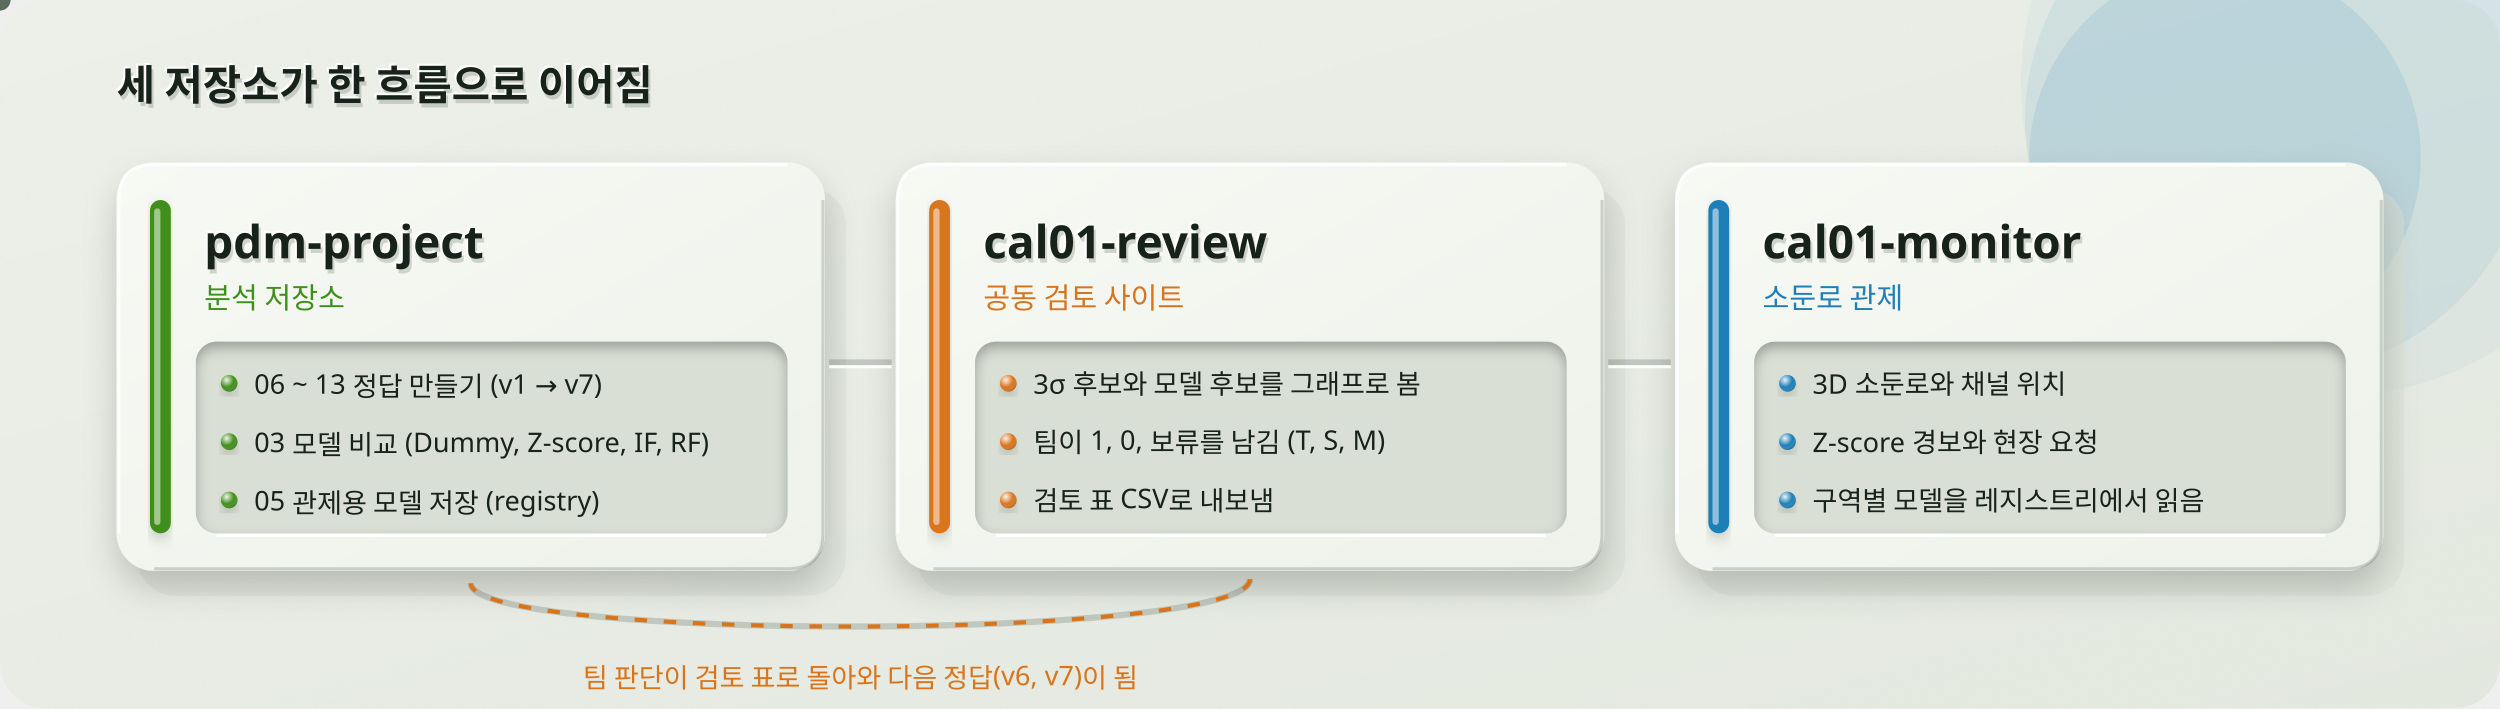
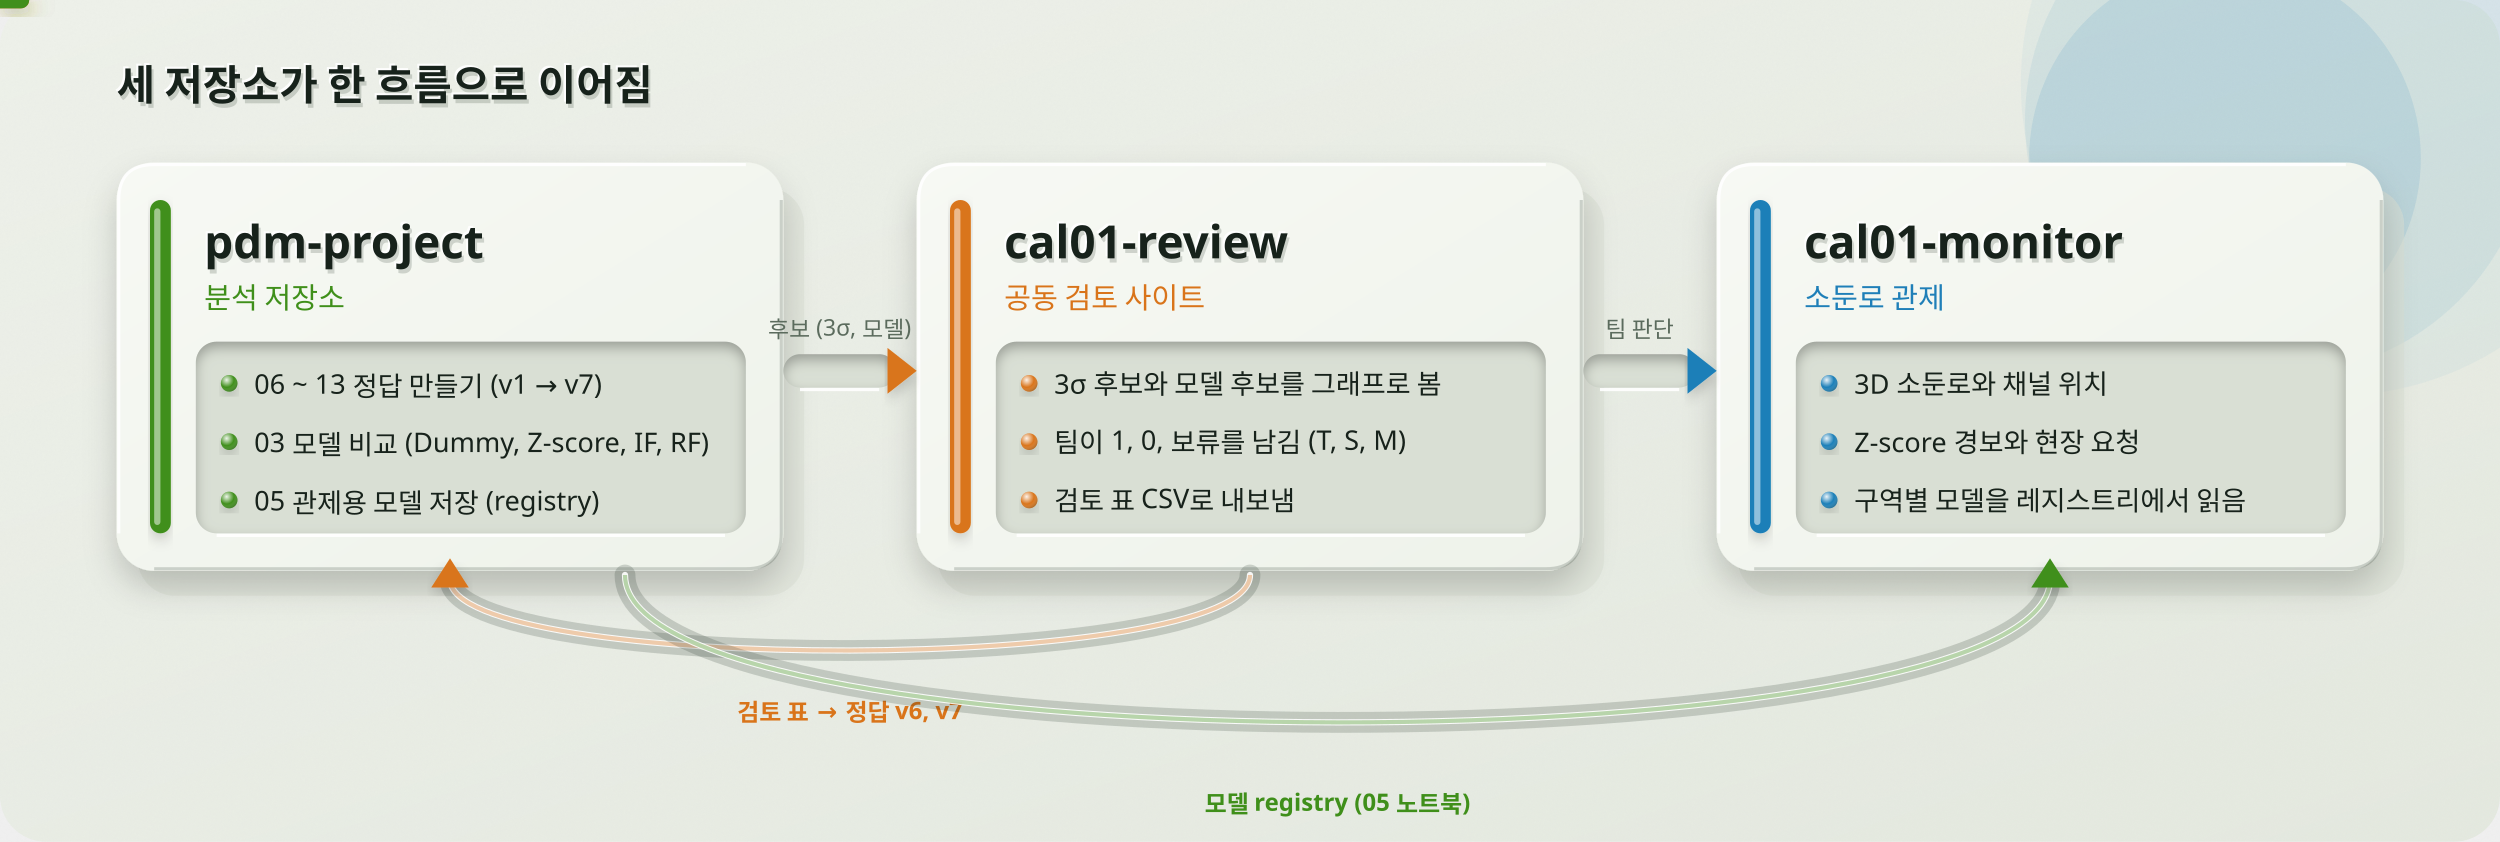
- <svg xmlns="http://www.w3.org/2000/svg" viewBox="0 0 1200 340" width="1200" height="340" font-family="Pretendard, 'Apple SD Gothic Neo', 'Malgun Gothic', 'Noto Sans KR', sans-serif">
+ <svg xmlns="http://www.w3.org/2000/svg" viewBox="0 0 1200 404" width="1200" height="404" font-family="Pretendard, 'Apple SD Gothic Neo', 'Malgun Gothic', 'Noto Sans KR', sans-serif">
  <defs>
    <filter id="shadow" x="-10%" y="-10%" width="120%" height="140%">
      <feDropShadow dx="0" dy="8" stdDeviation="8" flood-color="#000" flood-opacity="0.18" />
    </filter>
    <filter id="shadow-sm" x="-10%" y="-10%" width="120%" height="140%">
      <feDropShadow dx="0" dy="3" stdDeviation="3" flood-color="#000" flood-opacity="0.18" />
    </filter>
    <filter id="inset" x="-10%" y="-10%" width="120%" height="130%">
      <feOffset dx="0" dy="3" />
      <feGaussianBlur stdDeviation="3" result="ob" />
      <feComposite operator="out" in="SourceGraphic" in2="ob" result="inv" />
      <feFlood flood-color="#000" flood-opacity="0.55" result="col" />
      <feComposite operator="in" in="col" in2="inv" result="sh" />
      <feComposite operator="over" in="sh" in2="SourceGraphic" />
    </filter>
    <filter id="glow" x="-50%" y="-50%" width="200%" height="200%">
      <feGaussianBlur stdDeviation="6" result="b" />
      <feMerge>
        <feMergeNode in="b" />
        <feMergeNode in="SourceGraphic" />
      </feMerge>
    </filter>
    <filter id="grain">
      <feTurbulence type="fractalNoise" baseFrequency="0.8" numOctaves="2" stitchTiles="stitch" />
      <feColorMatrix values="0 0 0 0 0.5  0 0 0 0 0.5  0 0 0 0 0.5  0 0 0 0.6 0" />
    </filter>
    <linearGradient id="plate" x1="0" y1="0" x2="1" y2="1">
      <stop offset="0" stop-color="#f7f9f4" />
      <stop offset="1" stop-color="#eef2ea" />
    </linearGradient>
    <linearGradient id="bg" x1="0" y1="0" x2="1" y2="1">
      <stop offset="0" stop-color="#eef1ea" />
      <stop offset="1" stop-color="#e4e9df" />
    </linearGradient>
    <radialGradient id="coin" cx="0.35" cy="0.3" r="0.8">
      <stop offset="0" stop-color="#ffffff" stop-opacity="0.9" />
      <stop offset="0.55" stop-color="#ffffff" stop-opacity="0" />
      <stop offset="1" stop-color="#1a2a1e" stop-opacity="0.35" />
    </radialGradient>
  </defs>
-   <rect width="1200" height="340" rx="22" fill="url(#bg)" />
-   <rect width="1200" height="340" rx="22" filter="url(#grain)" opacity="0.06" />
+   <rect width="1200" height="404" rx="22" fill="url(#bg)" />
+   <rect width="1200" height="404" rx="22" filter="url(#grain)" opacity="0.06" />
  <circle cx="1120" cy="40" r="150" fill="#1f7fb8" opacity="0.05" />
  <circle cx="1094" cy="58" r="122" fill="#1f7fb8" opacity="0.08" />
  <circle cx="1068" cy="76" r="94" fill="#1f7fb8" opacity="0.12" />
  <text x="57" y="50" font-size="20" fill="#1a2a1e" font-weight="bold" text-anchor="start" opacity="0.18">세 저장소가 한 흐름으로 이어짐</text>
  <text x="55" y="47" font-size="20" fill="#ffffff" font-weight="bold" text-anchor="start" opacity="0.9">세 저장소가 한 흐름으로 이어짐</text>
  <text x="56" y="48" font-size="20" fill="#17221b" font-weight="bold" text-anchor="start">세 저장소가 한 흐름으로 이어짐</text>
-   <rect x="66" y="90" width="340" height="196" rx="18" fill="#d9dfd4" opacity="0.55" />
-   <rect x="56" y="78" width="340" height="196" rx="18" fill="url(#plate)" filter="url(#shadow)" />
-   <path d="M 57 256 L 57 96 Q 57 79 74 79 L 378 79" fill="none" stroke="#ffffff" stroke-opacity="0.9" stroke-width="1.5" />
-   <path d="M 74 273 L 378 273 Q 395 273 395 256 L 395 96" fill="none" stroke="#1a2a1e" stroke-opacity="0.18" stroke-width="1.5" />
+   <rect x="66" y="90" width="320" height="196" rx="18" fill="#d9dfd4" opacity="0.55" />
+   <rect x="56" y="78" width="320" height="196" rx="18" fill="url(#plate)" filter="url(#shadow)" />
+   <path d="M 57 256 L 57 96 Q 57 79 74 79 L 358 79" fill="none" stroke="#ffffff" stroke-opacity="0.9" stroke-width="1.5" />
+   <path d="M 74 273 L 358 273 Q 375 273 375 256 L 375 96" fill="none" stroke="#1a2a1e" stroke-opacity="0.18" stroke-width="1.5" />
  <rect x="72" y="96" width="10" height="160" rx="5" fill="#3f8f1a" filter="url(#shadow-sm)" />
  <rect x="74" y="100" width="3" height="152" rx="1.5" fill="#ffffff" opacity="0.5" />
  <text x="99" y="126" font-size="22" fill="#1a2a1e" font-weight="bold" text-anchor="start" opacity="0.18">pdm-project</text>
  <text x="97" y="123" font-size="22" fill="#ffffff" font-weight="bold" text-anchor="start" opacity="0.9">pdm-project</text>
  <text x="98" y="124" font-size="22" fill="#17221b" font-weight="bold" text-anchor="start">pdm-project</text>
  <text x="98" y="148" font-size="14" fill="#3f8f1a" font-weight="normal" text-anchor="start">분석 저장소</text>
-   <rect x="94" y="164" width="284" height="92" rx="10" fill="#d9dfd4" filter="url(#inset)" />
-   <path d="M 104 257 L 368 257" stroke="#ffffff" stroke-opacity="0.9" stroke-width="1.5" />
+   <rect x="94" y="164" width="264" height="92" rx="10" fill="#d9dfd4" filter="url(#inset)" />
+   <path d="M 104 257 L 348 257" stroke="#ffffff" stroke-opacity="0.9" stroke-width="1.5" />
  <circle cx="110" cy="184" r="4" fill="#3f8f1a" filter="url(#shadow-sm)" />
  <circle cx="110" cy="184" r="4" fill="url(#coin)" />
  <text x="122" y="189" font-size="13" fill="#17221b" font-weight="normal" text-anchor="start">06 ~ 13 정답 만들기 (v1 → v7)</text>
  <circle cx="110" cy="212" r="4" fill="#3f8f1a" filter="url(#shadow-sm)" />
  <circle cx="110" cy="212" r="4" fill="url(#coin)" />
  <text x="122" y="217" font-size="13" fill="#17221b" font-weight="normal" text-anchor="start">03 모델 비교 (Dummy, Z-score, IF, RF)</text>
  <circle cx="110" cy="240" r="4" fill="#3f8f1a" filter="url(#shadow-sm)" />
  <circle cx="110" cy="240" r="4" fill="url(#coin)" />
  <text x="122" y="245" font-size="13" fill="#17221b" font-weight="normal" text-anchor="start">05 관제용 모델 저장 (registry)</text>
-   <rect x="440" y="90" width="340" height="196" rx="18" fill="#d9dfd4" opacity="0.55" />
-   <rect x="430" y="78" width="340" height="196" rx="18" fill="url(#plate)" filter="url(#shadow)" />
-   <path d="M 431 256 L 431 96 Q 431 79 448 79 L 752 79" fill="none" stroke="#ffffff" stroke-opacity="0.9" stroke-width="1.5" />
-   <path d="M 448 273 L 752 273 Q 769 273 769 256 L 769 96" fill="none" stroke="#1a2a1e" stroke-opacity="0.18" stroke-width="1.5" />
-   <rect x="446" y="96" width="10" height="160" rx="5" fill="#d9741a" filter="url(#shadow-sm)" />
-   <rect x="448" y="100" width="3" height="152" rx="1.5" fill="#ffffff" opacity="0.5" />
-   <text x="473" y="126" font-size="22" fill="#1a2a1e" font-weight="bold" text-anchor="start" opacity="0.18">cal01-review</text>
-   <text x="471" y="123" font-size="22" fill="#ffffff" font-weight="bold" text-anchor="start" opacity="0.9">cal01-review</text>
-   <text x="472" y="124" font-size="22" fill="#17221b" font-weight="bold" text-anchor="start">cal01-review</text>
-   <text x="472" y="148" font-size="14" fill="#d9741a" font-weight="normal" text-anchor="start">공동 검토 사이트</text>
-   <rect x="468" y="164" width="284" height="92" rx="10" fill="#d9dfd4" filter="url(#inset)" />
-   <path d="M 478 257 L 742 257" stroke="#ffffff" stroke-opacity="0.9" stroke-width="1.5" />
-   <circle cx="484" cy="184" r="4" fill="#d9741a" filter="url(#shadow-sm)" />
-   <circle cx="484" cy="184" r="4" fill="url(#coin)" />
-   <text x="496" y="189" font-size="13" fill="#17221b" font-weight="normal" text-anchor="start">3σ 후보와 모델 후보를 그래프로 봄</text>
-   <circle cx="484" cy="212" r="4" fill="#d9741a" filter="url(#shadow-sm)" />
-   <circle cx="484" cy="212" r="4" fill="url(#coin)" />
-   <text x="496" y="217" font-size="13" fill="#17221b" font-weight="normal" text-anchor="start">팀이 1, 0, 보류를 남김 (T, S, M)</text>
-   <circle cx="484" cy="240" r="4" fill="#d9741a" filter="url(#shadow-sm)" />
-   <circle cx="484" cy="240" r="4" fill="url(#coin)" />
-   <text x="496" y="245" font-size="13" fill="#17221b" font-weight="normal" text-anchor="start">검토 표 CSV로 내보냄</text>
-   <rect x="814" y="90" width="340" height="196" rx="18" fill="#d9dfd4" opacity="0.55" />
-   <rect x="804" y="78" width="340" height="196" rx="18" fill="url(#plate)" filter="url(#shadow)" />
-   <path d="M 805 256 L 805 96 Q 805 79 822 79 L 1126 79" fill="none" stroke="#ffffff" stroke-opacity="0.9" stroke-width="1.5" />
-   <path d="M 822 273 L 1126 273 Q 1143 273 1143 256 L 1143 96" fill="none" stroke="#1a2a1e" stroke-opacity="0.18" stroke-width="1.5" />
-   <rect x="820" y="96" width="10" height="160" rx="5" fill="#1f7fb8" filter="url(#shadow-sm)" />
-   <rect x="822" y="100" width="3" height="152" rx="1.5" fill="#ffffff" opacity="0.5" />
-   <text x="847" y="126" font-size="22" fill="#1a2a1e" font-weight="bold" text-anchor="start" opacity="0.18">cal01-monitor</text>
-   <text x="845" y="123" font-size="22" fill="#ffffff" font-weight="bold" text-anchor="start" opacity="0.9">cal01-monitor</text>
-   <text x="846" y="124" font-size="22" fill="#17221b" font-weight="bold" text-anchor="start">cal01-monitor</text>
-   <text x="846" y="148" font-size="14" fill="#1f7fb8" font-weight="normal" text-anchor="start">소둔로 관제</text>
-   <rect x="842" y="164" width="284" height="92" rx="10" fill="#d9dfd4" filter="url(#inset)" />
-   <path d="M 852 257 L 1116 257" stroke="#ffffff" stroke-opacity="0.9" stroke-width="1.5" />
-   <circle cx="858" cy="184" r="4" fill="#1f7fb8" filter="url(#shadow-sm)" />
-   <circle cx="858" cy="184" r="4" fill="url(#coin)" />
-   <text x="870" y="189" font-size="13" fill="#17221b" font-weight="normal" text-anchor="start">3D 소둔로와 채널 위치</text>
-   <circle cx="858" cy="212" r="4" fill="#1f7fb8" filter="url(#shadow-sm)" />
-   <circle cx="858" cy="212" r="4" fill="url(#coin)" />
-   <text x="870" y="217" font-size="13" fill="#17221b" font-weight="normal" text-anchor="start">Z-score 경보와 현장 요청</text>
-   <circle cx="858" cy="240" r="4" fill="#1f7fb8" filter="url(#shadow-sm)" />
-   <circle cx="858" cy="240" r="4" fill="url(#coin)" />
-   <text x="870" y="245" font-size="13" fill="#17221b" font-weight="normal" text-anchor="start">구역별 모델을 레지스트리에서 읽음</text>
-   <line x1="398" y1="174" x2="428" y2="174" stroke="#1a2a1e" stroke-opacity="0.18" stroke-width="3" />
-   <line x1="398" y1="176" x2="428" y2="176" stroke="#ffffff" stroke-opacity="0.9" stroke-width="1.5" />
-   <circle r="5" fill="#5b6b5d">
-     <animateMotion dur="1.4s" repeatCount="indefinite" path="M 398 174 L 428 174" />
-   </circle>
-   <line x1="772" y1="174" x2="802" y2="174" stroke="#1a2a1e" stroke-opacity="0.18" stroke-width="3" />
-   <line x1="772" y1="176" x2="802" y2="176" stroke="#ffffff" stroke-opacity="0.9" stroke-width="1.5" />
-   <circle r="5" fill="#5b6b5d">
-     <animateMotion dur="1.4s" repeatCount="indefinite" path="M 772 174 L 802 174" />
-   </circle>
-   <path d="M 600 278 C 600 308, 226 308, 226 280" fill="none" stroke="#1a2a1e" stroke-opacity="0.18" stroke-width="3" />
-   <path d="M 600 278 C 600 308, 226 308, 226 280" fill="none" stroke="#d9741a" stroke-width="2" stroke-dasharray="6 8">
-     <animate attributeName="stroke-dashoffset" from="28" to="0" dur="1.2s" repeatCount="indefinite" />
-   </path>
-   <text x="413" y="330" font-size="13" fill="#d9741a" font-weight="normal" text-anchor="middle">팀 판단이 검토 표로 돌아와 다음 정답(v6, v7)이 됨</text>
+   <rect x="450" y="90" width="320" height="196" rx="18" fill="#d9dfd4" opacity="0.55" />
+   <rect x="440" y="78" width="320" height="196" rx="18" fill="url(#plate)" filter="url(#shadow)" />
+   <path d="M 441 256 L 441 96 Q 441 79 458 79 L 742 79" fill="none" stroke="#ffffff" stroke-opacity="0.9" stroke-width="1.5" />
+   <path d="M 458 273 L 742 273 Q 759 273 759 256 L 759 96" fill="none" stroke="#1a2a1e" stroke-opacity="0.18" stroke-width="1.5" />
+   <rect x="456" y="96" width="10" height="160" rx="5" fill="#d9741a" filter="url(#shadow-sm)" />
+   <rect x="458" y="100" width="3" height="152" rx="1.5" fill="#ffffff" opacity="0.5" />
+   <text x="483" y="126" font-size="22" fill="#1a2a1e" font-weight="bold" text-anchor="start" opacity="0.18">cal01-review</text>
+   <text x="481" y="123" font-size="22" fill="#ffffff" font-weight="bold" text-anchor="start" opacity="0.9">cal01-review</text>
+   <text x="482" y="124" font-size="22" fill="#17221b" font-weight="bold" text-anchor="start">cal01-review</text>
+   <text x="482" y="148" font-size="14" fill="#d9741a" font-weight="normal" text-anchor="start">공동 검토 사이트</text>
+   <rect x="478" y="164" width="264" height="92" rx="10" fill="#d9dfd4" filter="url(#inset)" />
+   <path d="M 488 257 L 732 257" stroke="#ffffff" stroke-opacity="0.9" stroke-width="1.5" />
+   <circle cx="494" cy="184" r="4" fill="#d9741a" filter="url(#shadow-sm)" />
+   <circle cx="494" cy="184" r="4" fill="url(#coin)" />
+   <text x="506" y="189" font-size="13" fill="#17221b" font-weight="normal" text-anchor="start">3σ 후보와 모델 후보를 그래프로 봄</text>
+   <circle cx="494" cy="212" r="4" fill="#d9741a" filter="url(#shadow-sm)" />
+   <circle cx="494" cy="212" r="4" fill="url(#coin)" />
+   <text x="506" y="217" font-size="13" fill="#17221b" font-weight="normal" text-anchor="start">팀이 1, 0, 보류를 남김 (T, S, M)</text>
+   <circle cx="494" cy="240" r="4" fill="#d9741a" filter="url(#shadow-sm)" />
+   <circle cx="494" cy="240" r="4" fill="url(#coin)" />
+   <text x="506" y="245" font-size="13" fill="#17221b" font-weight="normal" text-anchor="start">검토 표 CSV로 내보냄</text>
+   <rect x="834" y="90" width="320" height="196" rx="18" fill="#d9dfd4" opacity="0.55" />
+   <rect x="824" y="78" width="320" height="196" rx="18" fill="url(#plate)" filter="url(#shadow)" />
+   <path d="M 825 256 L 825 96 Q 825 79 842 79 L 1126 79" fill="none" stroke="#ffffff" stroke-opacity="0.9" stroke-width="1.5" />
+   <path d="M 842 273 L 1126 273 Q 1143 273 1143 256 L 1143 96" fill="none" stroke="#1a2a1e" stroke-opacity="0.18" stroke-width="1.5" />
+   <rect x="840" y="96" width="10" height="160" rx="5" fill="#1f7fb8" filter="url(#shadow-sm)" />
+   <rect x="842" y="100" width="3" height="152" rx="1.5" fill="#ffffff" opacity="0.5" />
+   <text x="867" y="126" font-size="22" fill="#1a2a1e" font-weight="bold" text-anchor="start" opacity="0.18">cal01-monitor</text>
+   <text x="865" y="123" font-size="22" fill="#ffffff" font-weight="bold" text-anchor="start" opacity="0.9">cal01-monitor</text>
+   <text x="866" y="124" font-size="22" fill="#17221b" font-weight="bold" text-anchor="start">cal01-monitor</text>
+   <text x="866" y="148" font-size="14" fill="#1f7fb8" font-weight="normal" text-anchor="start">소둔로 관제</text>
+   <rect x="862" y="164" width="264" height="92" rx="10" fill="#d9dfd4" filter="url(#inset)" />
+   <path d="M 872 257 L 1116 257" stroke="#ffffff" stroke-opacity="0.9" stroke-width="1.5" />
+   <circle cx="878" cy="184" r="4" fill="#1f7fb8" filter="url(#shadow-sm)" />
+   <circle cx="878" cy="184" r="4" fill="url(#coin)" />
+   <text x="890" y="189" font-size="13" fill="#17221b" font-weight="normal" text-anchor="start">3D 소둔로와 채널 위치</text>
+   <circle cx="878" cy="212" r="4" fill="#1f7fb8" filter="url(#shadow-sm)" />
+   <circle cx="878" cy="212" r="4" fill="url(#coin)" />
+   <text x="890" y="217" font-size="13" fill="#17221b" font-weight="normal" text-anchor="start">Z-score 경보와 현장 요청</text>
+   <circle cx="878" cy="240" r="4" fill="#1f7fb8" filter="url(#shadow-sm)" />
+   <circle cx="878" cy="240" r="4" fill="url(#coin)" />
+   <text x="890" y="245" font-size="13" fill="#17221b" font-weight="normal" text-anchor="start">구역별 모델을 레지스트리에서 읽음</text>
+   <rect x="376" y="170" width="54" height="16" rx="8" fill="#d9dfd4" filter="url(#inset)" />
+   <path d="M 384 187 L 422 187" stroke="#ffffff" stroke-opacity="0.9" stroke-width="1.5" />
+   <polygon points="426,167 440,178 426,189" fill="#d9741a" filter="url(#shadow-sm)" />
+   <rect x="378" y="174" width="26" height="8" rx="4" fill="#d9741a" filter="url(#glow)" opacity="0">
+     <animate attributeName="x" from="378" to="400" dur="1.6s" begin="0s" repeatCount="indefinite" />
+     <animate attributeName="opacity" values="0;1;1;0" keyTimes="0;0.15;0.85;1" dur="1.6s" begin="0s" repeatCount="indefinite" />
+   </rect>
+   <rect x="378" y="174" width="26" height="8" rx="4" fill="#d9741a" filter="url(#glow)" opacity="0">
+     <animate attributeName="x" from="378" to="400" dur="1.6s" begin="0.8s" repeatCount="indefinite" />
+     <animate attributeName="opacity" values="0;1;1;0" keyTimes="0;0.15;0.85;1" dur="1.6s" begin="0.8s" repeatCount="indefinite" />
+   </rect>
+   <text x="403.0" y="162" font-size="11" fill="#5b6b5d" font-weight="normal" text-anchor="middle">후보 (3σ, 모델)</text>
+   <rect x="760" y="170" width="54" height="16" rx="8" fill="#d9dfd4" filter="url(#inset)" />
+   <path d="M 768 187 L 806 187" stroke="#ffffff" stroke-opacity="0.9" stroke-width="1.5" />
+   <polygon points="810,167 824,178 810,189" fill="#1f7fb8" filter="url(#shadow-sm)" />
+   <rect x="762" y="174" width="26" height="8" rx="4" fill="#1f7fb8" filter="url(#glow)" opacity="0">
+     <animate attributeName="x" from="762" to="784" dur="1.6s" begin="0s" repeatCount="indefinite" />
+     <animate attributeName="opacity" values="0;1;1;0" keyTimes="0;0.15;0.85;1" dur="1.6s" begin="0s" repeatCount="indefinite" />
+   </rect>
+   <rect x="762" y="174" width="26" height="8" rx="4" fill="#1f7fb8" filter="url(#glow)" opacity="0">
+     <animate attributeName="x" from="762" to="784" dur="1.6s" begin="0.8s" repeatCount="indefinite" />
+     <animate attributeName="opacity" values="0;1;1;0" keyTimes="0;0.15;0.85;1" dur="1.6s" begin="0.8s" repeatCount="indefinite" />
+   </rect>
+   <text x="787.0" y="162" font-size="11" fill="#5b6b5d" font-weight="normal" text-anchor="middle">팀 판단</text>
+   <path d="M 600 276 C 600 324, 216 324, 216 278" fill="none" stroke="#1a2a1e" stroke-opacity="0.18" stroke-width="10" stroke-linecap="round" />
+   <path d="M 600 276 C 600 324, 216 324, 216 278" fill="none" stroke="#ffffff" stroke-opacity="0.9" stroke-width="3" stroke-linecap="round" />
+   <path d="M 600 276 C 600 324, 216 324, 216 278" fill="none" stroke="#d9741a" stroke-opacity="0.35" stroke-width="2" />
+   <rect x="-14" y="-4" width="28" height="8" rx="4" fill="#d9741a" filter="url(#glow)">
+     <animateMotion dur="2.4s" repeatCount="indefinite" rotate="auto" path="M 600 276 C 600 324, 216 324, 216 278" />
+   </rect>
+   <text x="408" y="346" font-size="11.5" fill="#d9741a" font-weight="bold" text-anchor="middle">검토 표 → 정답 v6, v7</text>
+   <polygon points="207,282 225,282 216,268" fill="#d9741a" filter="url(#shadow-sm)" />
+   <path d="M 300 276 C 300 370, 984 370, 984 278" fill="none" stroke="#1a2a1e" stroke-opacity="0.18" stroke-width="10" stroke-linecap="round" />
+   <path d="M 300 276 C 300 370, 984 370, 984 278" fill="none" stroke="#ffffff" stroke-opacity="0.9" stroke-width="3" stroke-linecap="round" />
+   <path d="M 300 276 C 300 370, 984 370, 984 278" fill="none" stroke="#3f8f1a" stroke-opacity="0.35" stroke-width="2" />
+   <rect x="-14" y="-4" width="28" height="8" rx="4" fill="#3f8f1a" filter="url(#glow)">
+     <animateMotion dur="3.2s" repeatCount="indefinite" rotate="auto" path="M 300 276 C 300 370, 984 370, 984 278" />
+   </rect>
+   <text x="642" y="390" font-size="11.5" fill="#3f8f1a" font-weight="bold" text-anchor="middle">모델 registry (05 노트북)</text>
+   <polygon points="975,282 993,282 984,268" fill="#3f8f1a" filter="url(#shadow-sm)" />
</svg>
